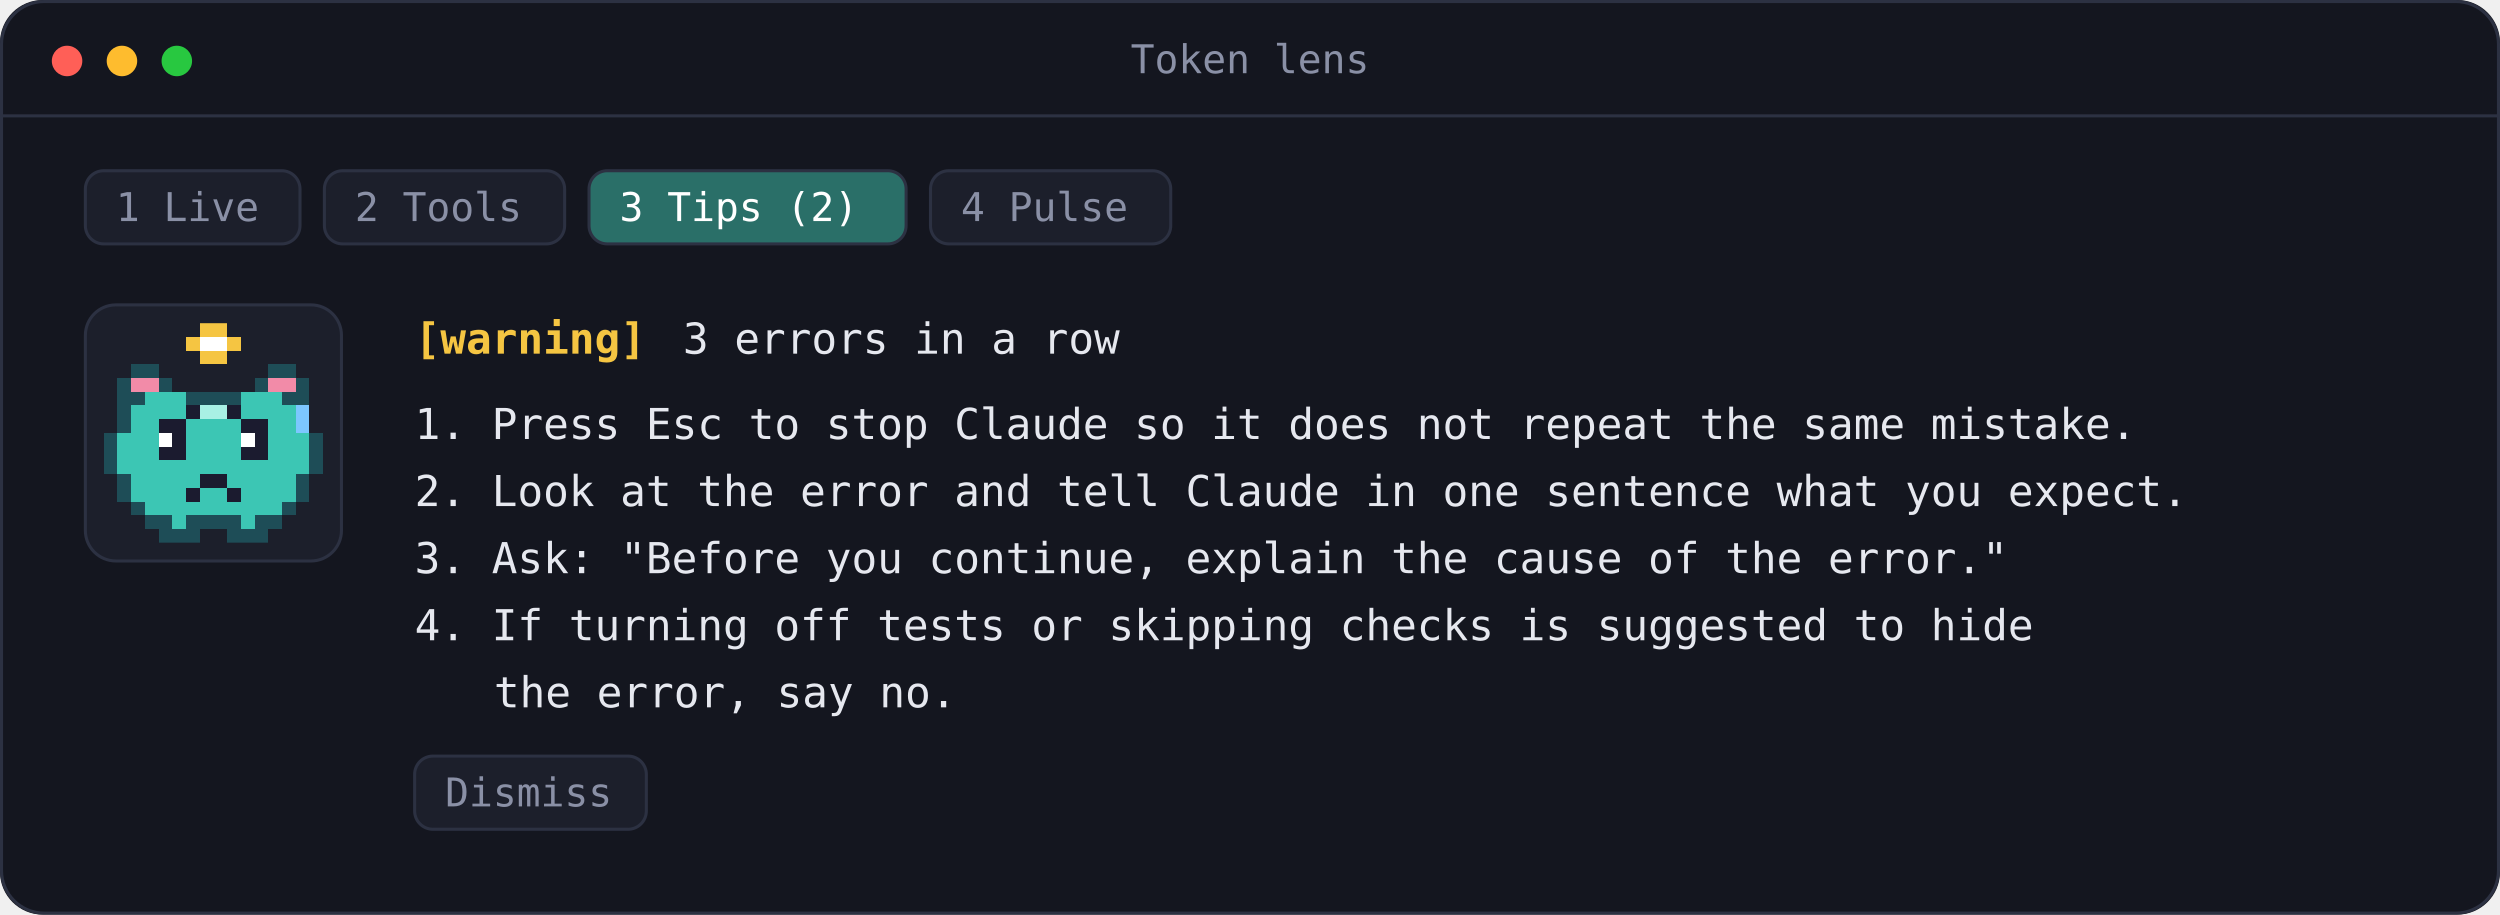
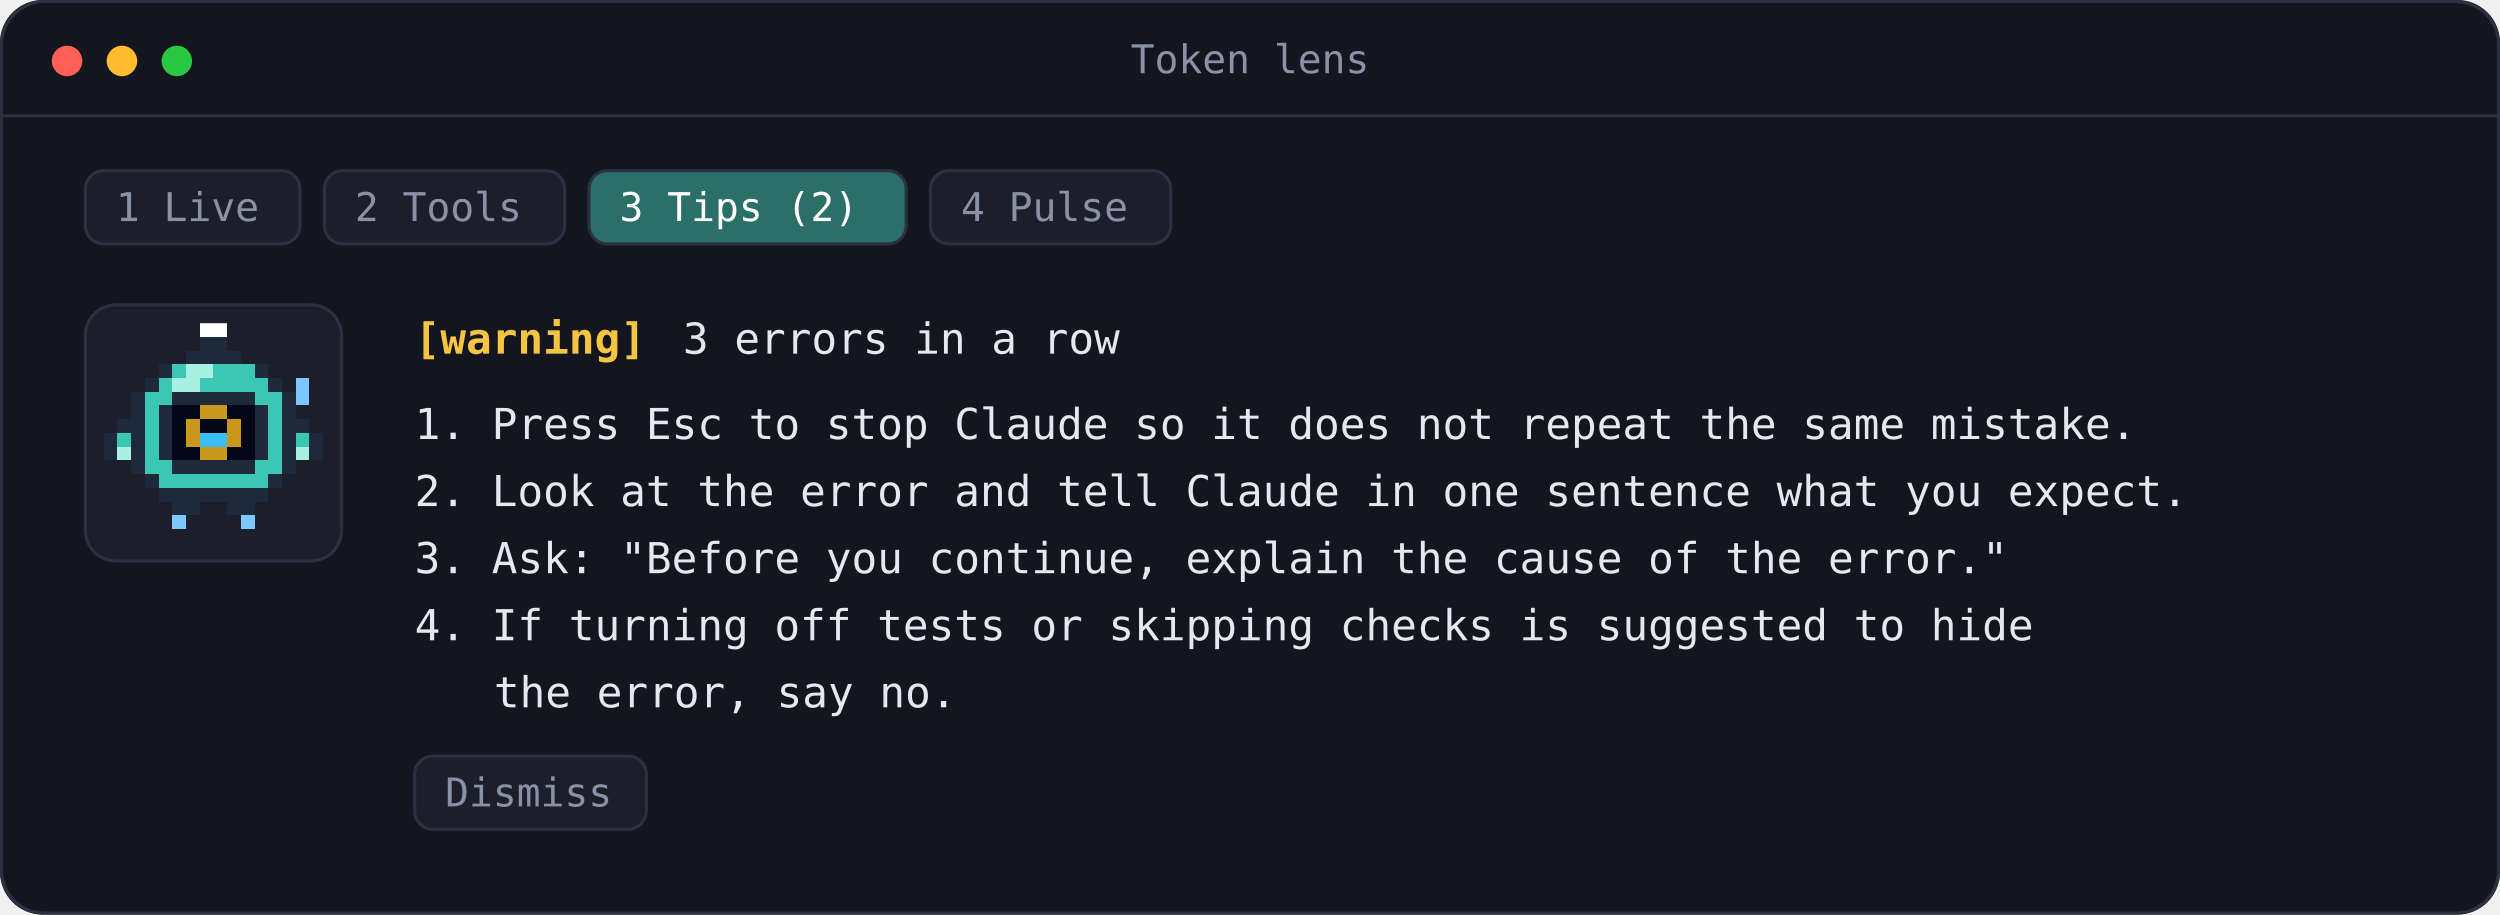
<svg xmlns="http://www.w3.org/2000/svg" width="820" height="300" viewBox="0 0 820 300">
  <rect width="820" height="300" rx="14" fill="#14161f" />
  <rect x="0.5" y="0.5" width="819" height="299" rx="14" fill="none" stroke="#2c3142" />
  <circle cx="22" cy="20" r="5" fill="#ff5f57" />
  <circle cx="40" cy="20" r="5" fill="#febc2e" />
  <circle cx="58" cy="20" r="5" fill="#28c840" />
  <text x="410" y="24" text-anchor="middle" font-size="13" fill="#8a90a6" font-family="ui-monospace, SFMono-Regular, Menlo, Consolas, monospace">Token lens</text>
  <line x1="0" y1="38" x2="820" y2="38" stroke="#2c3142" />
  <rect x="28" y="56" width="70.4" height="24" rx="6" fill="#1c1f2b" stroke="#2c3142" />
  <text x="38" y="72.5" font-size="13" fill="#8a90a6" font-family="ui-monospace, SFMono-Regular, Menlo, Consolas, monospace">1 Live</text>
  <rect x="106.4" y="56" width="78.8" height="24" rx="6" fill="#1c1f2b" stroke="#2c3142" />
  <text x="116.4" y="72.5" font-size="13" fill="#8a90a6" font-family="ui-monospace, SFMono-Regular, Menlo, Consolas, monospace">2 Tools</text>
  <rect x="193.2" y="56" width="104" height="24" rx="6" fill="#2a6f68" stroke="#2c3142" />
  <text x="203.2" y="72.5" font-size="13" fill="#fff" font-family="ui-monospace, SFMono-Regular, Menlo, Consolas, monospace">3 Tips (2)</text>
  <rect x="305.2" y="56" width="78.8" height="24" rx="6" fill="#1c1f2b" stroke="#2c3142" />
  <text x="315.2" y="72.5" font-size="13" fill="#8a90a6" font-family="ui-monospace, SFMono-Regular, Menlo, Consolas, monospace">4 Pulse</text>
  <rect x="28" y="100" width="84" height="84" rx="10" fill="#1c1f2b" stroke="#2c3142" />
  <svg x="34" y="106" width="72" height="72" viewBox="0 0 16 16" shape-rendering="crispEdges">
    <g opacity="1">
      <animate attributeName="opacity" values="1;0" keyTimes="0;0.5" dur="0.667s" calcMode="discrete" repeatCount="indefinite" />
-       <rect x="7" y="0" width="2" height="1" fill="#f5c542" />
-       <rect x="6" y="1" width="1" height="1" fill="#f5c542" />
-       <rect x="7" y="1" width="2" height="1" fill="#ffffff" />
-       <rect x="9" y="1" width="1" height="1" fill="#f5c542" />
-       <rect x="7" y="2" width="2" height="1" fill="#f5c542" />
-       <rect x="2" y="3" width="2" height="1" fill="#1e4d57" />
-       <rect x="12" y="3" width="2" height="1" fill="#1e4d57" />
-       <rect x="1" y="4" width="1" height="1" fill="#1e4d57" />
-       <rect x="2" y="4" width="2" height="1" fill="#f28ba8" />
-       <rect x="4" y="4" width="1" height="1" fill="#1e4d57" />
-       <rect x="11" y="4" width="1" height="1" fill="#1e4d57" />
-       <rect x="12" y="4" width="2" height="1" fill="#f28ba8" />
-       <rect x="14" y="4" width="1" height="1" fill="#1e4d57" />
-       <rect x="1" y="5" width="2" height="1" fill="#1e4d57" />
-       <rect x="3" y="5" width="3" height="1" fill="#3cc6b4" />
-       <rect x="6" y="5" width="4" height="1" fill="#1e4d57" />
-       <rect x="10" y="5" width="3" height="1" fill="#3cc6b4" />
-       <rect x="13" y="5" width="2" height="1" fill="#1e4d57" />
-       <rect x="1" y="6" width="1" height="1" fill="#1e4d57" />
-       <rect x="2" y="6" width="4" height="1" fill="#3cc6b4" />
-       <rect x="6" y="6" width="1" height="1" fill="#1b1b2f" />
-       <rect x="7" y="6" width="2" height="1" fill="#a8f0e4" />
-       <rect x="9" y="6" width="1" height="1" fill="#1b1b2f" />
-       <rect x="10" y="6" width="4" height="1" fill="#3cc6b4" />
-       <rect x="14" y="6" width="1" height="1" fill="#7cc7ff" />
-       <rect x="1" y="7" width="1" height="1" fill="#1e4d57" />
-       <rect x="2" y="7" width="2" height="1" fill="#3cc6b4" />
-       <rect x="4" y="7" width="2" height="1" fill="#1b1b2f" />
-       <rect x="6" y="7" width="4" height="1" fill="#3cc6b4" />
-       <rect x="10" y="7" width="2" height="1" fill="#1b1b2f" />
-       <rect x="12" y="7" width="2" height="1" fill="#3cc6b4" />
-       <rect x="14" y="7" width="1" height="1" fill="#7cc7ff" />
-       <rect x="0" y="8" width="1" height="1" fill="#1e4d57" />
-       <rect x="1" y="8" width="3" height="1" fill="#3cc6b4" />
-       <rect x="4" y="8" width="1" height="1" fill="#ffffff" />
-       <rect x="5" y="8" width="1" height="1" fill="#1b1b2f" />
-       <rect x="6" y="8" width="4" height="1" fill="#3cc6b4" />
-       <rect x="10" y="8" width="1" height="1" fill="#ffffff" />
-       <rect x="11" y="8" width="1" height="1" fill="#1b1b2f" />
-       <rect x="12" y="8" width="3" height="1" fill="#3cc6b4" />
-       <rect x="15" y="8" width="1" height="1" fill="#1e4d57" />
-       <rect x="0" y="9" width="1" height="1" fill="#1e4d57" />
-       <rect x="1" y="9" width="3" height="1" fill="#3cc6b4" />
-       <rect x="4" y="9" width="2" height="1" fill="#1b1b2f" />
-       <rect x="6" y="9" width="4" height="1" fill="#3cc6b4" />
-       <rect x="10" y="9" width="2" height="1" fill="#1b1b2f" />
-       <rect x="12" y="9" width="3" height="1" fill="#3cc6b4" />
-       <rect x="15" y="9" width="1" height="1" fill="#1e4d57" />
-       <rect x="0" y="10" width="1" height="1" fill="#1e4d57" />
-       <rect x="1" y="10" width="14" height="1" fill="#3cc6b4" />
-       <rect x="15" y="10" width="1" height="1" fill="#1e4d57" />
-       <rect x="1" y="11" width="1" height="1" fill="#1e4d57" />
-       <rect x="2" y="11" width="5" height="1" fill="#3cc6b4" />
-       <rect x="7" y="11" width="2" height="1" fill="#1b1b2f" />
-       <rect x="9" y="11" width="5" height="1" fill="#3cc6b4" />
-       <rect x="14" y="11" width="1" height="1" fill="#1e4d57" />
-       <rect x="1" y="12" width="1" height="1" fill="#1e4d57" />
-       <rect x="2" y="12" width="4" height="1" fill="#3cc6b4" />
-       <rect x="6" y="12" width="1" height="1" fill="#1b1b2f" />
-       <rect x="7" y="12" width="2" height="1" fill="#3cc6b4" />
-       <rect x="9" y="12" width="1" height="1" fill="#1b1b2f" />
-       <rect x="10" y="12" width="4" height="1" fill="#3cc6b4" />
-       <rect x="14" y="12" width="1" height="1" fill="#1e4d57" />
-       <rect x="2" y="13" width="1" height="1" fill="#1e4d57" />
-       <rect x="3" y="13" width="10" height="1" fill="#3cc6b4" />
-       <rect x="13" y="13" width="1" height="1" fill="#1e4d57" />
-       <rect x="3" y="14" width="2" height="1" fill="#1e4d57" />
-       <rect x="5" y="14" width="1" height="1" fill="#3cc6b4" />
-       <rect x="6" y="14" width="4" height="1" fill="#1e4d57" />
-       <rect x="10" y="14" width="1" height="1" fill="#3cc6b4" />
-       <rect x="11" y="14" width="2" height="1" fill="#1e4d57" />
-       <rect x="4" y="15" width="3" height="1" fill="#1e4d57" />
-       <rect x="9" y="15" width="3" height="1" fill="#1e4d57" />
+       <rect x="7" y="0" width="2" height="1" fill="#ffffff" />
+       <rect x="7" y="1" width="2" height="1" fill="#1e293b" />
+       <rect x="6" y="2" width="4" height="1" fill="#1e293b" />
+       <rect x="4" y="3" width="1" height="1" fill="#1e293b" />
+       <rect x="5" y="3" width="1" height="1" fill="#3cc6b4" />
+       <rect x="6" y="3" width="2" height="1" fill="#a8f0e4" />
+       <rect x="8" y="3" width="3" height="1" fill="#3cc6b4" />
+       <rect x="11" y="3" width="1" height="1" fill="#1e293b" />
+       <rect x="3" y="4" width="1" height="1" fill="#1e293b" />
+       <rect x="4" y="4" width="1" height="1" fill="#3cc6b4" />
+       <rect x="5" y="4" width="2" height="1" fill="#a8f0e4" />
+       <rect x="7" y="4" width="5" height="1" fill="#3cc6b4" />
+       <rect x="12" y="4" width="1" height="1" fill="#1e293b" />
+       <rect x="14" y="4" width="1" height="1" fill="#7cc7ff" />
+       <rect x="2" y="5" width="1" height="1" fill="#1e293b" />
+       <rect x="3" y="5" width="2" height="1" fill="#3cc6b4" />
+       <rect x="5" y="5" width="6" height="1" fill="#1e293b" />
+       <rect x="11" y="5" width="2" height="1" fill="#3cc6b4" />
+       <rect x="13" y="5" width="1" height="1" fill="#1e293b" />
+       <rect x="14" y="5" width="1" height="1" fill="#7cc7ff" />
+       <rect x="2" y="6" width="1" height="1" fill="#1e293b" />
+       <rect x="3" y="6" width="1" height="1" fill="#3cc6b4" />
+       <rect x="4" y="6" width="1" height="1" fill="#1e293b" />
+       <rect x="5" y="6" width="2" height="1" fill="#020617" />
+       <rect x="7" y="6" width="2" height="1" fill="#c9971c" />
+       <rect x="9" y="6" width="2" height="1" fill="#020617" />
+       <rect x="11" y="6" width="1" height="1" fill="#1e293b" />
+       <rect x="12" y="6" width="1" height="1" fill="#3cc6b4" />
+       <rect x="13" y="6" width="1" height="1" fill="#1e293b" />
+       <rect x="1" y="7" width="2" height="1" fill="#1e293b" />
+       <rect x="3" y="7" width="1" height="1" fill="#3cc6b4" />
+       <rect x="4" y="7" width="1" height="1" fill="#1e293b" />
+       <rect x="5" y="7" width="1" height="1" fill="#020617" />
+       <rect x="6" y="7" width="1" height="1" fill="#c9971c" />
+       <rect x="7" y="7" width="2" height="1" fill="#020617" />
+       <rect x="9" y="7" width="1" height="1" fill="#c9971c" />
+       <rect x="10" y="7" width="1" height="1" fill="#020617" />
+       <rect x="11" y="7" width="1" height="1" fill="#1e293b" />
+       <rect x="12" y="7" width="1" height="1" fill="#3cc6b4" />
+       <rect x="13" y="7" width="2" height="1" fill="#1e293b" />
+       <rect x="0" y="8" width="1" height="1" fill="#1e293b" />
+       <rect x="1" y="8" width="1" height="1" fill="#3cc6b4" />
+       <rect x="2" y="8" width="1" height="1" fill="#1e293b" />
+       <rect x="3" y="8" width="1" height="1" fill="#3cc6b4" />
+       <rect x="4" y="8" width="1" height="1" fill="#1e293b" />
+       <rect x="5" y="8" width="1" height="1" fill="#020617" />
+       <rect x="6" y="8" width="1" height="1" fill="#c9971c" />
+       <rect x="7" y="8" width="2" height="1" fill="#38bdf8" />
+       <rect x="9" y="8" width="1" height="1" fill="#c9971c" />
+       <rect x="10" y="8" width="1" height="1" fill="#020617" />
+       <rect x="11" y="8" width="1" height="1" fill="#1e293b" />
+       <rect x="12" y="8" width="1" height="1" fill="#3cc6b4" />
+       <rect x="13" y="8" width="1" height="1" fill="#1e293b" />
+       <rect x="14" y="8" width="1" height="1" fill="#3cc6b4" />
+       <rect x="15" y="8" width="1" height="1" fill="#1e293b" />
+       <rect x="0" y="9" width="1" height="1" fill="#1e293b" />
+       <rect x="1" y="9" width="1" height="1" fill="#a8f0e4" />
+       <rect x="2" y="9" width="1" height="1" fill="#1e293b" />
+       <rect x="3" y="9" width="1" height="1" fill="#3cc6b4" />
+       <rect x="4" y="9" width="1" height="1" fill="#1e293b" />
+       <rect x="5" y="9" width="2" height="1" fill="#020617" />
+       <rect x="7" y="9" width="2" height="1" fill="#c9971c" />
+       <rect x="9" y="9" width="2" height="1" fill="#020617" />
+       <rect x="11" y="9" width="1" height="1" fill="#1e293b" />
+       <rect x="12" y="9" width="1" height="1" fill="#3cc6b4" />
+       <rect x="13" y="9" width="1" height="1" fill="#1e293b" />
+       <rect x="14" y="9" width="1" height="1" fill="#a8f0e4" />
+       <rect x="15" y="9" width="1" height="1" fill="#1e293b" />
+       <rect x="2" y="10" width="1" height="1" fill="#1e293b" />
+       <rect x="3" y="10" width="2" height="1" fill="#3cc6b4" />
+       <rect x="5" y="10" width="6" height="1" fill="#1e293b" />
+       <rect x="11" y="10" width="2" height="1" fill="#3cc6b4" />
+       <rect x="13" y="10" width="1" height="1" fill="#1e293b" />
+       <rect x="3" y="11" width="1" height="1" fill="#1e293b" />
+       <rect x="4" y="11" width="8" height="1" fill="#3cc6b4" />
+       <rect x="12" y="11" width="1" height="1" fill="#1e293b" />
+       <rect x="4" y="12" width="8" height="1" fill="#1e293b" />
+       <rect x="5" y="13" width="2" height="1" fill="#1e293b" />
+       <rect x="9" y="13" width="2" height="1" fill="#1e293b" />
+       <rect x="5" y="14" width="1" height="1" fill="#7cc7ff" />
+       <rect x="10" y="14" width="1" height="1" fill="#7cc7ff" />
    </g>
    <g opacity="0">
      <animate attributeName="opacity" values="0;1" keyTimes="0;0.5" dur="0.667s" calcMode="discrete" repeatCount="indefinite" />
-       <rect x="7" y="0" width="2" height="1" fill="#f5c542" />
-       <rect x="6" y="1" width="1" height="1" fill="#f5c542" />
-       <rect x="7" y="1" width="2" height="1" fill="#ffffff" />
-       <rect x="9" y="1" width="1" height="1" fill="#f5c542" />
-       <rect x="7" y="2" width="2" height="1" fill="#f5c542" />
-       <rect x="2" y="3" width="2" height="1" fill="#1e4d57" />
-       <rect x="12" y="3" width="2" height="1" fill="#1e4d57" />
-       <rect x="1" y="4" width="1" height="1" fill="#1e4d57" />
-       <rect x="2" y="4" width="2" height="1" fill="#f28ba8" />
-       <rect x="4" y="4" width="1" height="1" fill="#1e4d57" />
-       <rect x="11" y="4" width="1" height="1" fill="#1e4d57" />
-       <rect x="12" y="4" width="2" height="1" fill="#f28ba8" />
-       <rect x="14" y="4" width="1" height="1" fill="#1e4d57" />
-       <rect x="1" y="5" width="2" height="1" fill="#1e4d57" />
-       <rect x="3" y="5" width="3" height="1" fill="#3cc6b4" />
-       <rect x="6" y="5" width="4" height="1" fill="#1e4d57" />
-       <rect x="10" y="5" width="3" height="1" fill="#3cc6b4" />
-       <rect x="13" y="5" width="2" height="1" fill="#1e4d57" />
-       <rect x="1" y="6" width="1" height="1" fill="#1e4d57" />
-       <rect x="2" y="6" width="4" height="1" fill="#3cc6b4" />
-       <rect x="6" y="6" width="1" height="1" fill="#1b1b2f" />
-       <rect x="7" y="6" width="2" height="1" fill="#a8f0e4" />
-       <rect x="9" y="6" width="1" height="1" fill="#1b1b2f" />
-       <rect x="10" y="6" width="4" height="1" fill="#3cc6b4" />
-       <rect x="14" y="6" width="1" height="1" fill="#1e4d57" />
-       <rect x="1" y="7" width="1" height="1" fill="#1e4d57" />
-       <rect x="2" y="7" width="2" height="1" fill="#3cc6b4" />
-       <rect x="4" y="7" width="2" height="1" fill="#1b1b2f" />
-       <rect x="6" y="7" width="4" height="1" fill="#3cc6b4" />
-       <rect x="10" y="7" width="2" height="1" fill="#1b1b2f" />
-       <rect x="12" y="7" width="2" height="1" fill="#3cc6b4" />
-       <rect x="14" y="7" width="1" height="1" fill="#7cc7ff" />
-       <rect x="0" y="8" width="1" height="1" fill="#1e4d57" />
-       <rect x="1" y="8" width="3" height="1" fill="#3cc6b4" />
-       <rect x="4" y="8" width="1" height="1" fill="#ffffff" />
-       <rect x="5" y="8" width="1" height="1" fill="#1b1b2f" />
-       <rect x="6" y="8" width="4" height="1" fill="#3cc6b4" />
-       <rect x="10" y="8" width="1" height="1" fill="#ffffff" />
-       <rect x="11" y="8" width="1" height="1" fill="#1b1b2f" />
-       <rect x="12" y="8" width="2" height="1" fill="#3cc6b4" />
-       <rect x="14" y="8" width="1" height="1" fill="#7cc7ff" />
-       <rect x="15" y="8" width="1" height="1" fill="#1e4d57" />
-       <rect x="0" y="9" width="1" height="1" fill="#1e4d57" />
-       <rect x="1" y="9" width="3" height="1" fill="#3cc6b4" />
-       <rect x="4" y="9" width="2" height="1" fill="#1b1b2f" />
-       <rect x="6" y="9" width="4" height="1" fill="#3cc6b4" />
-       <rect x="10" y="9" width="2" height="1" fill="#1b1b2f" />
-       <rect x="12" y="9" width="3" height="1" fill="#3cc6b4" />
-       <rect x="15" y="9" width="1" height="1" fill="#1e4d57" />
-       <rect x="0" y="10" width="1" height="1" fill="#1e4d57" />
-       <rect x="1" y="10" width="14" height="1" fill="#3cc6b4" />
-       <rect x="15" y="10" width="1" height="1" fill="#1e4d57" />
-       <rect x="1" y="11" width="1" height="1" fill="#1e4d57" />
-       <rect x="2" y="11" width="5" height="1" fill="#3cc6b4" />
-       <rect x="7" y="11" width="2" height="1" fill="#1b1b2f" />
-       <rect x="9" y="11" width="5" height="1" fill="#3cc6b4" />
-       <rect x="14" y="11" width="1" height="1" fill="#1e4d57" />
-       <rect x="1" y="12" width="1" height="1" fill="#1e4d57" />
-       <rect x="2" y="12" width="4" height="1" fill="#3cc6b4" />
-       <rect x="6" y="12" width="1" height="1" fill="#1b1b2f" />
-       <rect x="7" y="12" width="2" height="1" fill="#3cc6b4" />
-       <rect x="9" y="12" width="1" height="1" fill="#1b1b2f" />
-       <rect x="10" y="12" width="4" height="1" fill="#3cc6b4" />
-       <rect x="14" y="12" width="1" height="1" fill="#1e4d57" />
-       <rect x="2" y="13" width="1" height="1" fill="#1e4d57" />
-       <rect x="3" y="13" width="10" height="1" fill="#3cc6b4" />
-       <rect x="13" y="13" width="1" height="1" fill="#1e4d57" />
-       <rect x="3" y="14" width="2" height="1" fill="#1e4d57" />
-       <rect x="5" y="14" width="1" height="1" fill="#3cc6b4" />
-       <rect x="6" y="14" width="4" height="1" fill="#1e4d57" />
-       <rect x="10" y="14" width="1" height="1" fill="#3cc6b4" />
-       <rect x="11" y="14" width="2" height="1" fill="#1e4d57" />
-       <rect x="4" y="15" width="3" height="1" fill="#1e4d57" />
-       <rect x="9" y="15" width="3" height="1" fill="#1e4d57" />
+       <rect x="7" y="0" width="2" height="1" fill="#ffffff" />
+       <rect x="7" y="1" width="2" height="1" fill="#1e293b" />
+       <rect x="6" y="2" width="4" height="1" fill="#1e293b" />
+       <rect x="4" y="3" width="1" height="1" fill="#1e293b" />
+       <rect x="5" y="3" width="1" height="1" fill="#3cc6b4" />
+       <rect x="6" y="3" width="2" height="1" fill="#a8f0e4" />
+       <rect x="8" y="3" width="3" height="1" fill="#3cc6b4" />
+       <rect x="11" y="3" width="1" height="1" fill="#1e293b" />
+       <rect x="3" y="4" width="1" height="1" fill="#1e293b" />
+       <rect x="4" y="4" width="1" height="1" fill="#3cc6b4" />
+       <rect x="5" y="4" width="2" height="1" fill="#a8f0e4" />
+       <rect x="7" y="4" width="5" height="1" fill="#3cc6b4" />
+       <rect x="12" y="4" width="1" height="1" fill="#1e293b" />
+       <rect x="2" y="5" width="1" height="1" fill="#1e293b" />
+       <rect x="3" y="5" width="2" height="1" fill="#3cc6b4" />
+       <rect x="5" y="5" width="6" height="1" fill="#1e293b" />
+       <rect x="11" y="5" width="2" height="1" fill="#3cc6b4" />
+       <rect x="13" y="5" width="1" height="1" fill="#1e293b" />
+       <rect x="14" y="5" width="1" height="1" fill="#7cc7ff" />
+       <rect x="2" y="6" width="1" height="1" fill="#1e293b" />
+       <rect x="3" y="6" width="1" height="1" fill="#3cc6b4" />
+       <rect x="4" y="6" width="1" height="1" fill="#1e293b" />
+       <rect x="5" y="6" width="2" height="1" fill="#020617" />
+       <rect x="7" y="6" width="2" height="1" fill="#38bdf8" />
+       <rect x="9" y="6" width="2" height="1" fill="#020617" />
+       <rect x="11" y="6" width="1" height="1" fill="#1e293b" />
+       <rect x="12" y="6" width="1" height="1" fill="#3cc6b4" />
+       <rect x="13" y="6" width="1" height="1" fill="#1e293b" />
+       <rect x="14" y="6" width="1" height="1" fill="#7cc7ff" />
+       <rect x="1" y="7" width="2" height="1" fill="#1e293b" />
+       <rect x="3" y="7" width="1" height="1" fill="#3cc6b4" />
+       <rect x="4" y="7" width="1" height="1" fill="#1e293b" />
+       <rect x="5" y="7" width="1" height="1" fill="#020617" />
+       <rect x="6" y="7" width="1" height="1" fill="#38bdf8" />
+       <rect x="7" y="7" width="2" height="1" fill="#020617" />
+       <rect x="9" y="7" width="1" height="1" fill="#38bdf8" />
+       <rect x="10" y="7" width="1" height="1" fill="#020617" />
+       <rect x="11" y="7" width="1" height="1" fill="#1e293b" />
+       <rect x="12" y="7" width="1" height="1" fill="#3cc6b4" />
+       <rect x="13" y="7" width="2" height="1" fill="#1e293b" />
+       <rect x="0" y="8" width="1" height="1" fill="#1e293b" />
+       <rect x="1" y="8" width="1" height="1" fill="#3cc6b4" />
+       <rect x="2" y="8" width="1" height="1" fill="#1e293b" />
+       <rect x="3" y="8" width="1" height="1" fill="#3cc6b4" />
+       <rect x="4" y="8" width="1" height="1" fill="#1e293b" />
+       <rect x="5" y="8" width="1" height="1" fill="#020617" />
+       <rect x="6" y="8" width="1" height="1" fill="#38bdf8" />
+       <rect x="7" y="8" width="2" height="1" fill="#c9971c" />
+       <rect x="9" y="8" width="1" height="1" fill="#38bdf8" />
+       <rect x="10" y="8" width="1" height="1" fill="#020617" />
+       <rect x="11" y="8" width="1" height="1" fill="#1e293b" />
+       <rect x="12" y="8" width="1" height="1" fill="#3cc6b4" />
+       <rect x="13" y="8" width="1" height="1" fill="#1e293b" />
+       <rect x="14" y="8" width="1" height="1" fill="#3cc6b4" />
+       <rect x="15" y="8" width="1" height="1" fill="#1e293b" />
+       <rect x="0" y="9" width="1" height="1" fill="#1e293b" />
+       <rect x="1" y="9" width="1" height="1" fill="#a8f0e4" />
+       <rect x="2" y="9" width="1" height="1" fill="#1e293b" />
+       <rect x="3" y="9" width="1" height="1" fill="#3cc6b4" />
+       <rect x="4" y="9" width="1" height="1" fill="#1e293b" />
+       <rect x="5" y="9" width="2" height="1" fill="#020617" />
+       <rect x="7" y="9" width="2" height="1" fill="#38bdf8" />
+       <rect x="9" y="9" width="2" height="1" fill="#020617" />
+       <rect x="11" y="9" width="1" height="1" fill="#1e293b" />
+       <rect x="12" y="9" width="1" height="1" fill="#3cc6b4" />
+       <rect x="13" y="9" width="1" height="1" fill="#1e293b" />
+       <rect x="14" y="9" width="1" height="1" fill="#a8f0e4" />
+       <rect x="15" y="9" width="1" height="1" fill="#1e293b" />
+       <rect x="2" y="10" width="1" height="1" fill="#1e293b" />
+       <rect x="3" y="10" width="2" height="1" fill="#3cc6b4" />
+       <rect x="5" y="10" width="6" height="1" fill="#1e293b" />
+       <rect x="11" y="10" width="2" height="1" fill="#3cc6b4" />
+       <rect x="13" y="10" width="1" height="1" fill="#1e293b" />
+       <rect x="3" y="11" width="1" height="1" fill="#1e293b" />
+       <rect x="4" y="11" width="8" height="1" fill="#3cc6b4" />
+       <rect x="12" y="11" width="1" height="1" fill="#1e293b" />
+       <rect x="4" y="12" width="8" height="1" fill="#1e293b" />
+       <rect x="5" y="13" width="2" height="1" fill="#1e293b" />
+       <rect x="9" y="13" width="2" height="1" fill="#1e293b" />
+       <rect x="6" y="14" width="1" height="1" fill="#7cc7ff" />
+       <rect x="9" y="14" width="1" height="1" fill="#7cc7ff" />
+       <rect x="6" y="15" width="1" height="1" fill="#ffffff" />
    </g>
  </svg>
  <text x="136" y="116" font-size="14" font-weight="700" fill="#f5c542" font-family="ui-monospace, SFMono-Regular, Menlo, Consolas, monospace">[warning]</text>
  <text x="224" y="116" font-size="14" fill="#e6e8ef" font-family="ui-monospace, SFMono-Regular, Menlo, Consolas, monospace">3 errors in a row</text>
  <text x="136" y="144" font-size="14" fill="#e6e8ef" font-family="ui-monospace, SFMono-Regular, Menlo, Consolas, monospace">1. Press Esc to stop Claude so it does not repeat the same mistake.</text>
  <text x="136" y="166" font-size="14" fill="#e6e8ef" font-family="ui-monospace, SFMono-Regular, Menlo, Consolas, monospace">2. Look at the error and tell Claude in one sentence what you expect.</text>
  <text x="136" y="188" font-size="14" fill="#e6e8ef" font-family="ui-monospace, SFMono-Regular, Menlo, Consolas, monospace">3. Ask: "Before you continue, explain the cause of the error."</text>
  <text x="136" y="210" font-size="14" fill="#e6e8ef" font-family="ui-monospace, SFMono-Regular, Menlo, Consolas, monospace">4. If turning off tests or skipping checks is suggested to hide</text>
  <text x="162" y="232" font-size="14" fill="#e6e8ef" font-family="ui-monospace, SFMono-Regular, Menlo, Consolas, monospace">the error, say no.</text>
  <rect x="136" y="248" width="76" height="24" rx="6" fill="#1c1f2b" stroke="#2c3142" />
  <text x="146" y="264.5" font-size="13" fill="#8a90a6" font-family="ui-monospace, SFMono-Regular, Menlo, Consolas, monospace">Dismiss</text>
</svg>
